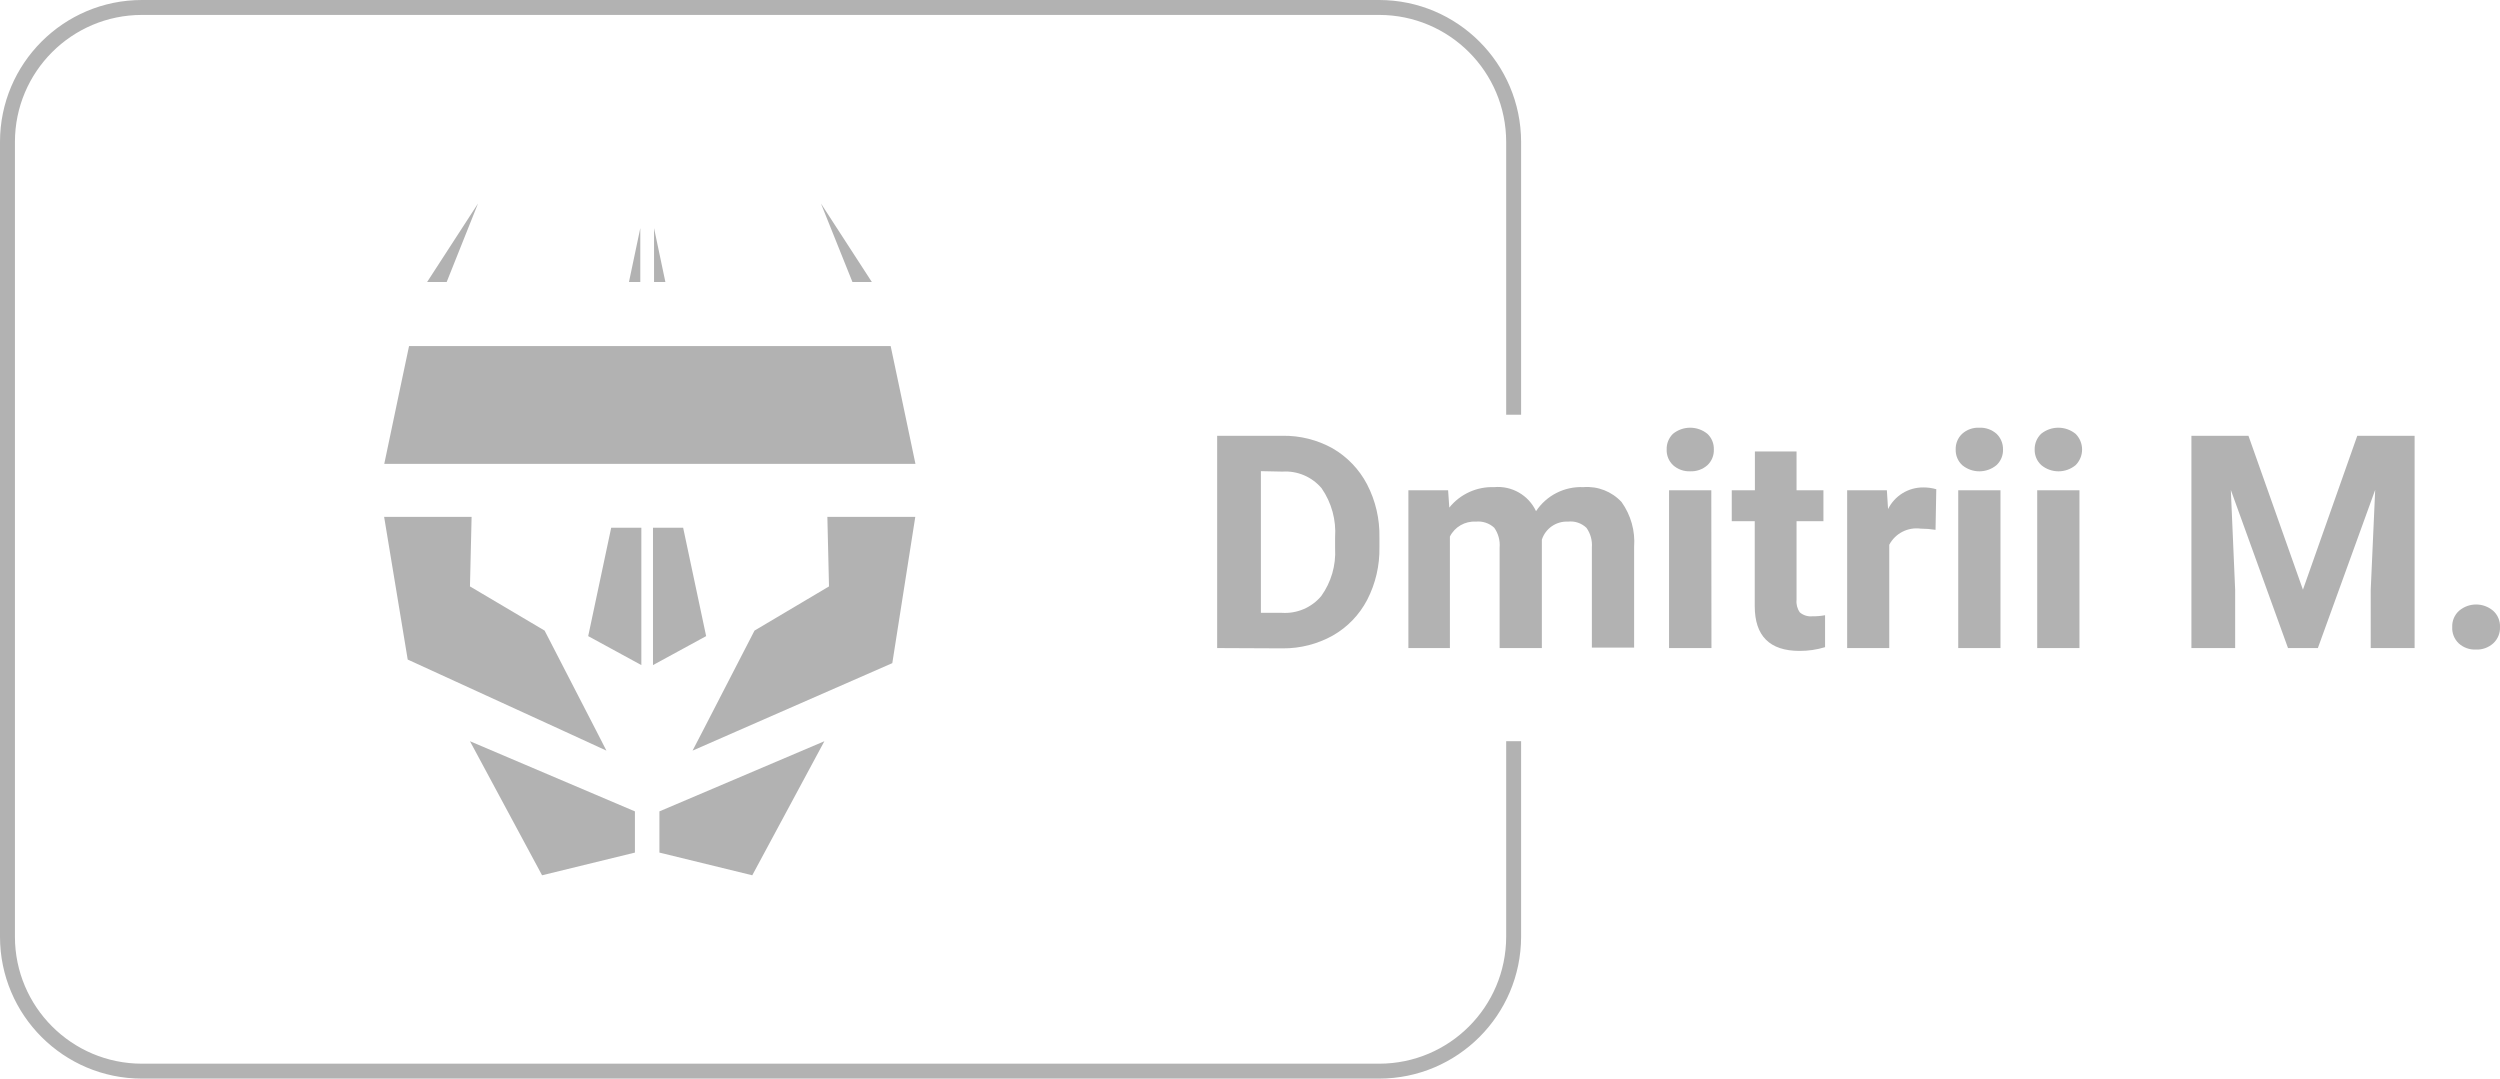
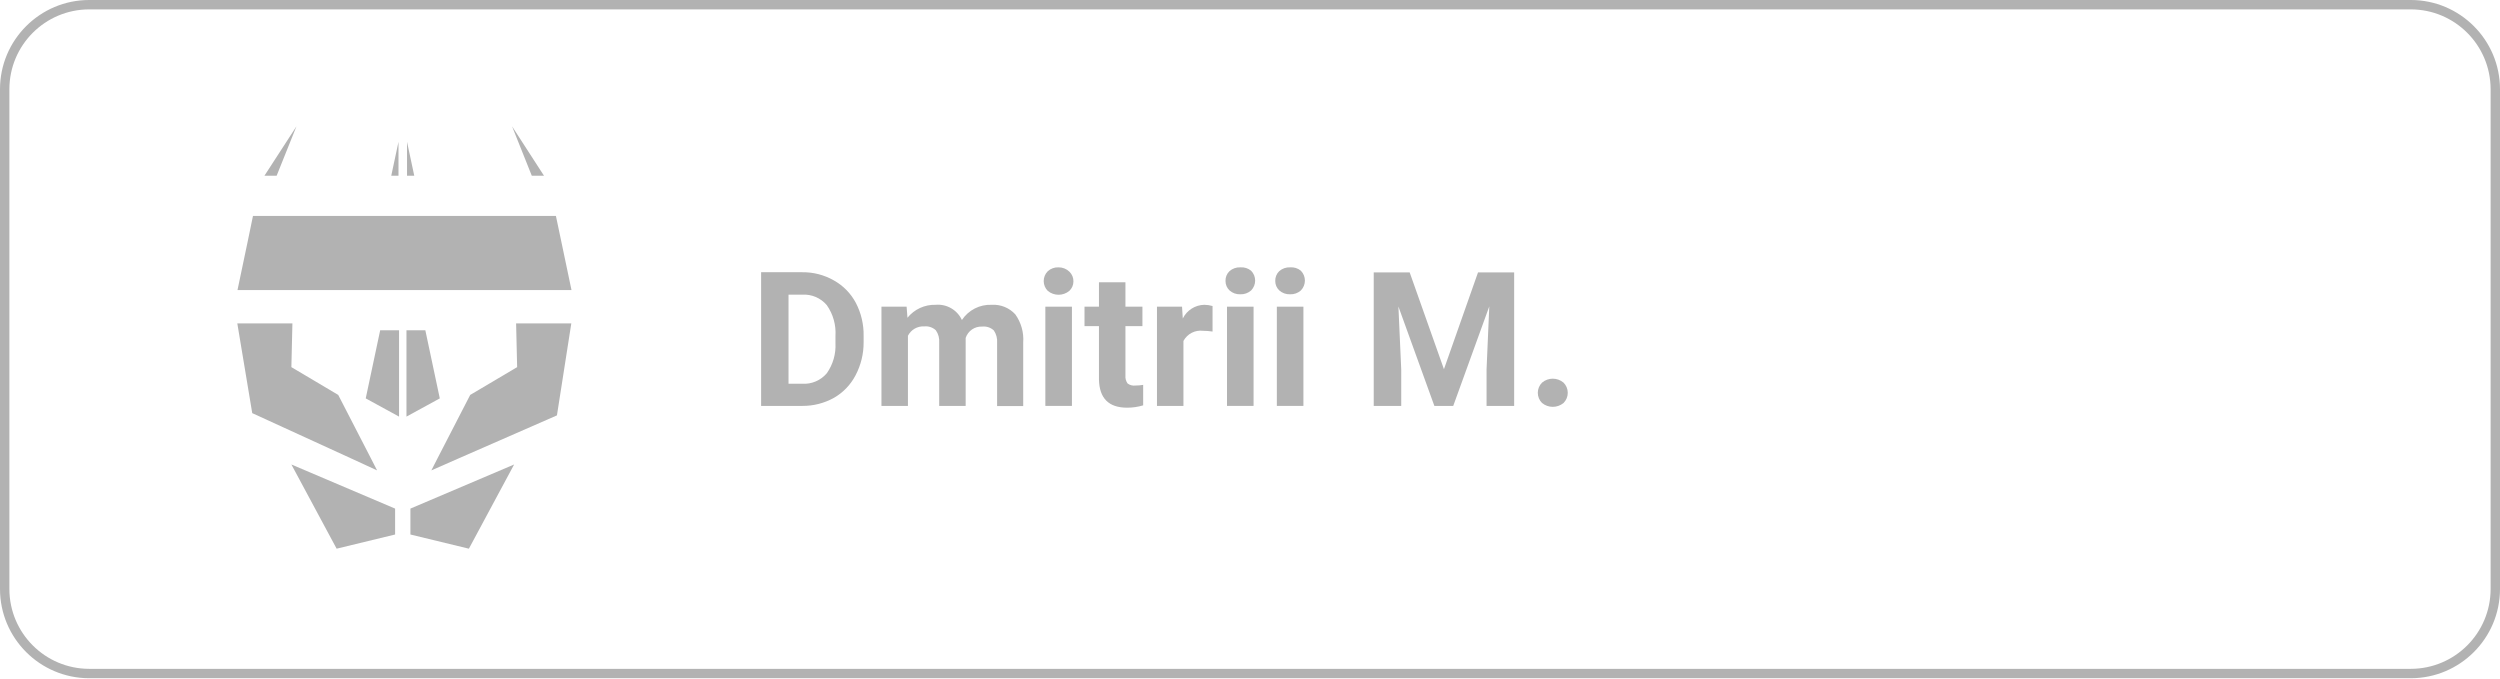
- <svg xmlns="http://www.w3.org/2000/svg" viewBox="0 0 167.46 72.25">
+ <svg xmlns="http://www.w3.org/2000/svg" viewBox="0 0 266.32 72.25">
  <defs>
    <style>.cls-1{fill:#b2b2b2;}</style>
  </defs>
  <g id="Layer_2" data-name="Layer 2">
    <g id="Layer_1-2" data-name="Layer 1">
-       <polygon class="cls-1" points="42.89 15.28 42.13 18.89 42.89 18.89 42.89 15.28" />
-       <polygon class="cls-1" points="43.81 15.28 43.81 18.89 44.57 18.89 43.81 15.28" />
-       <polygon class="cls-1" points="32.02 13.63 28.61 18.89 29.92 18.89 32.02 13.63" />
-       <polygon class="cls-1" points="58.4 18.89 54.99 13.63 57.1 18.89 58.4 18.89" />
-       <polygon class="cls-1" points="39.4 42.61 42.96 44.55 42.96 35.35 40.94 35.35 39.4 42.61" />
-       <polygon class="cls-1" points="45.76 35.35 43.74 35.35 43.74 44.55 47.3 42.61 45.76 35.35" />
-       <polygon class="cls-1" points="55.53 39.28 50.54 42.24 47.07 48.97 46.39 50.28 49.38 48.97 59.77 44.42 61.31 34.62 55.42 34.62 55.53 39.28" />
-       <polygon class="cls-1" points="60.26 26.02 59.66 23.18 27.4 23.18 26.8 26.02 25.74 31.07 61.32 31.07 60.26 26.02" />
-       <polygon class="cls-1" points="40.62 50.28 39.95 48.97 36.48 42.24 31.48 39.28 31.59 34.62 25.73 34.62 27.31 44.18 37.77 48.97 40.62 50.28" />
-       <polygon class="cls-1" points="36.31 58.63 42.53 57.11 42.53 54.35 31.48 49.65 36.31 58.63" />
-       <polygon class="cls-1" points="44.17 57.11 50.39 58.63 55.22 49.65 44.17 54.35 44.17 57.11" />
-       <path class="cls-1" d="M81.53,43.41V29.19H85.9a6.7,6.7,0,0,1,3.36.84,6,6,0,0,1,2.31,2.41A7.4,7.4,0,0,1,92.4,36v.65a7.39,7.39,0,0,1-.82,3.53,5.88,5.88,0,0,1-2.3,2.39,6.78,6.78,0,0,1-3.35.86Zm2.93-11.85v9.49h1.41a3.17,3.17,0,0,0,2.63-1.12,5,5,0,0,0,.93-3.21V36a5.16,5.16,0,0,0-.9-3.29,3.16,3.16,0,0,0-2.63-1.12Z" />
-       <path class="cls-1" d="M97,32.84,97.08,34a3.68,3.68,0,0,1,3-1.37,2.82,2.82,0,0,1,2.81,1.61,3.61,3.61,0,0,1,3.17-1.61,3.14,3.14,0,0,1,2.56,1,4.58,4.58,0,0,1,.84,3v6.75h-2.83V36.67a2,2,0,0,0-.36-1.31,1.53,1.53,0,0,0-1.24-.42,1.75,1.75,0,0,0-1.75,1.21v7.26h-2.83V36.68a2,2,0,0,0-.36-1.33,1.58,1.58,0,0,0-1.23-.41,1.83,1.83,0,0,0-1.74,1v7.47H94.34V32.84Z" />
-       <path class="cls-1" d="M111.64,30.11a1.41,1.41,0,0,1,.42-1.05,1.83,1.83,0,0,1,2.31,0,1.38,1.38,0,0,1,.43,1.05,1.37,1.37,0,0,1-.43,1.05,1.63,1.63,0,0,1-1.15.41,1.62,1.62,0,0,1-1.15-.41A1.37,1.37,0,0,1,111.64,30.11Zm3,13.3H111.8V32.84h2.83Z" />
-       <path class="cls-1" d="M120.34,30.24v2.6h1.8v2.07h-1.8v5.27a1.24,1.24,0,0,0,.22.84,1.13,1.13,0,0,0,.86.26,4.15,4.15,0,0,0,.83-.07v2.14a5.75,5.75,0,0,1-1.71.25q-3,0-3-3V34.91H116V32.84h1.55v-2.6Z" />
-       <path class="cls-1" d="M129.65,35.49a6.47,6.47,0,0,0-1-.08,2.07,2.07,0,0,0-2.1,1.08v6.92h-2.82V32.84h2.66l.08,1.26a2.61,2.61,0,0,1,2.35-1.45,3.07,3.07,0,0,1,.88.12Z" />
-       <path class="cls-1" d="M131,30.11a1.38,1.38,0,0,1,.43-1.05,1.6,1.6,0,0,1,1.15-.41,1.63,1.63,0,0,1,1.16.41,1.42,1.42,0,0,1,.43,1.05,1.37,1.37,0,0,1-.44,1.05,1.8,1.8,0,0,1-2.29,0A1.37,1.37,0,0,1,131,30.11Zm3,13.3h-2.83V32.84H134Z" />
-       <path class="cls-1" d="M136.29,30.11a1.42,1.42,0,0,1,.43-1.05,1.83,1.83,0,0,1,2.31,0,1.48,1.48,0,0,1,0,2.1,1.8,1.8,0,0,1-2.29,0A1.37,1.37,0,0,1,136.29,30.11Zm3,13.3h-2.83V32.84h2.83Z" />
-       <path class="cls-1" d="M150.61,29.19l3.65,10.31,3.64-10.31h3.84V43.41H158.8V39.52l.3-6.71-3.84,10.6h-2l-3.83-10.59.29,6.7v3.89h-2.93V29.19Z" />
-       <path class="cls-1" d="M164.26,42a1.39,1.39,0,0,1,.46-1.09,1.76,1.76,0,0,1,2.28,0,1.39,1.39,0,0,1,.46,1.09A1.41,1.41,0,0,1,167,43.1a1.63,1.63,0,0,1-1.16.41,1.6,1.6,0,0,1-1.14-.41A1.41,1.41,0,0,1,164.26,42Z" />
-       <path class="cls-1" d="M100.89,49.65v13.1a8.51,8.51,0,0,1-8.5,8.5H9.5A8.51,8.51,0,0,1,1,62.75V9.5A8.51,8.51,0,0,1,9.5,1H92.39a8.51,8.51,0,0,1,8.5,8.5V27.78h1V9.5A9.52,9.52,0,0,0,92.39,0H9.5A9.51,9.51,0,0,0,0,9.5V62.75a9.51,9.51,0,0,0,9.5,9.5H92.39a9.52,9.52,0,0,0,9.5-9.5V49.65Z" />
+       <polygon class="cls-1" points="41.68 18.72 42.45 18.72 42.45 15.11 41.68 18.72" />
+       <polygon class="cls-1" points="43.36 18.72 44.13 18.72 43.36 15.11 43.36 18.72" />
+       <polygon class="cls-1" points="28.17 18.72 29.47 18.72 31.58 13.46 28.17 18.72" />
+       <polygon class="cls-1" points="54.55 13.46 56.65 18.72 57.95 18.72 54.55 13.46" />
+       <polygon class="cls-1" points="42.51 35.18 40.5 35.18 38.96 42.44 42.51 44.38 42.51 35.18" />
+       <polygon class="cls-1" points="45.31 35.18 43.3 35.18 43.3 44.38 46.85 42.44 45.31 35.18" />
+       <polygon class="cls-1" points="60.86 34.45 54.98 34.45 55.09 39.11 50.09 42.07 46.62 48.8 45.95 50.11 48.93 48.8 59.33 44.25 60.86 34.45" />
+       <polygon class="cls-1" points="59.82 25.85 59.22 23 26.95 23 26.36 25.85 25.3 30.9 60.88 30.9 59.82 25.85" />
+       <polygon class="cls-1" points="25.28 34.45 26.87 44.01 37.33 48.8 40.17 50.11 39.5 48.8 36.03 42.07 31.04 39.11 31.15 34.45 25.28 34.45" />
+       <polygon class="cls-1" points="42.09 56.94 42.09 54.18 31.04 49.48 35.86 58.45 42.09 56.94" />
+       <polygon class="cls-1" points="54.77 49.48 43.72 54.18 43.72 56.94 49.95 58.45 54.77 49.48" />
+       <path class="cls-1" d="M88.81,29.86A6.64,6.64,0,0,0,85.46,29H81.08V43.24h4.41a6.81,6.81,0,0,0,3.35-.86,5.91,5.91,0,0,0,2.3-2.4A7.43,7.43,0,0,0,92,36.46V35.8a7.34,7.34,0,0,0-.83-3.54A5.93,5.93,0,0,0,88.81,29.86ZM89,36.55a5.09,5.09,0,0,1-.92,3.21,3.18,3.18,0,0,1-2.63,1.12H84V31.39h1.45a3.17,3.17,0,0,1,2.63,1.12A5.14,5.14,0,0,1,89,35.8Z" />
+       <path class="cls-1" d="M105.64,32.47a3.62,3.62,0,0,0-3.17,1.62,2.81,2.81,0,0,0-2.8-1.62,3.71,3.71,0,0,0-3,1.38l-.09-1.18H93.9V43.24h2.82V35.77a1.83,1.83,0,0,1,1.74-1,1.58,1.58,0,0,1,1.23.41,2,2,0,0,1,.36,1.33v6.73h2.82V36a1.76,1.76,0,0,1,1.76-1.21,1.58,1.58,0,0,1,1.24.41,2.06,2.06,0,0,1,.35,1.32v6.74H109V36.49a4.58,4.58,0,0,0-.84-3A3.15,3.15,0,0,0,105.64,32.47Z" />
+       <path class="cls-1" d="M112.77,28.48a1.6,1.6,0,0,0-1.15.41,1.48,1.48,0,0,0,0,2.1,1.8,1.8,0,0,0,2.29,0,1.37,1.37,0,0,0,.44-1,1.4,1.4,0,0,0-.43-1.05A1.63,1.63,0,0,0,112.77,28.48Z" />
+       <rect class="cls-1" x="111.36" y="32.67" width="2.83" height="10.57" />
+       <path class="cls-1" d="M120.12,40.85a1.26,1.26,0,0,1-.23-.84V34.74h1.81V32.67h-1.81v-2.6h-2.82v2.6h-1.54v2.07h1.54v5.69q.06,3,3,3a5.85,5.85,0,0,0,1.71-.25V41a5,5,0,0,1-.83.07A1.12,1.12,0,0,1,120.12,40.85Z" />
+       <path class="cls-1" d="M126,33.93l-.08-1.26h-2.67V43.24h2.82V36.32a2.08,2.08,0,0,1,2.1-1.08,6.5,6.5,0,0,1,1,.08l0-2.72a3.17,3.17,0,0,0-.88-.13A2.61,2.61,0,0,0,126,33.93Z" />
+       <rect class="cls-1" x="130.71" y="32.67" width="2.83" height="10.57" />
+       <path class="cls-1" d="M132.13,28.48a1.63,1.63,0,0,0-1.16.41,1.39,1.39,0,0,0-.42,1.05,1.37,1.37,0,0,0,.43,1,1.62,1.62,0,0,0,1.15.41,1.63,1.63,0,0,0,1.15-.41,1.5,1.5,0,0,0,0-2.1A1.62,1.62,0,0,0,132.13,28.48Z" />
+       <rect class="cls-1" x="136.02" y="32.67" width="2.83" height="10.57" />
+       <path class="cls-1" d="M137.43,28.48a1.63,1.63,0,0,0-1.16.41,1.39,1.39,0,0,0-.42,1.05,1.37,1.37,0,0,0,.43,1,1.63,1.63,0,0,0,1.15.41,1.62,1.62,0,0,0,1.15-.41,1.5,1.5,0,0,0,0-2.1A1.6,1.6,0,0,0,137.43,28.48Z" />
+       <polygon class="cls-1" points="153.82 39.33 150.17 29.02 146.34 29.02 146.34 43.24 149.27 43.24 149.27 39.35 148.97 32.65 152.8 43.24 154.81 43.24 158.65 32.64 158.36 39.35 158.36 43.24 161.3 43.24 161.3 29.02 157.45 29.02 153.82 39.33" />
+       <path class="cls-1" d="M166.56,40.76a1.77,1.77,0,0,0-2.29,0,1.53,1.53,0,0,0,0,2.17,1.8,1.8,0,0,0,2.29,0,1.53,1.53,0,0,0,0-2.17Z" />
+       <path class="cls-1" d="M256.82,0H9.5A9.51,9.51,0,0,0,0,9.5V62.75a9.51,9.51,0,0,0,9.5,9.5H256.82a9.51,9.51,0,0,0,9.5-9.5V9.5A9.51,9.51,0,0,0,256.82,0Zm8.5,26.31V62.75a8.51,8.51,0,0,1-8.5,8.5H9.5A8.51,8.51,0,0,1,1,62.75V9.5A8.51,8.51,0,0,1,9.5,1H256.82a8.51,8.51,0,0,1,8.5,8.5Z" />
    </g>
  </g>
</svg>
